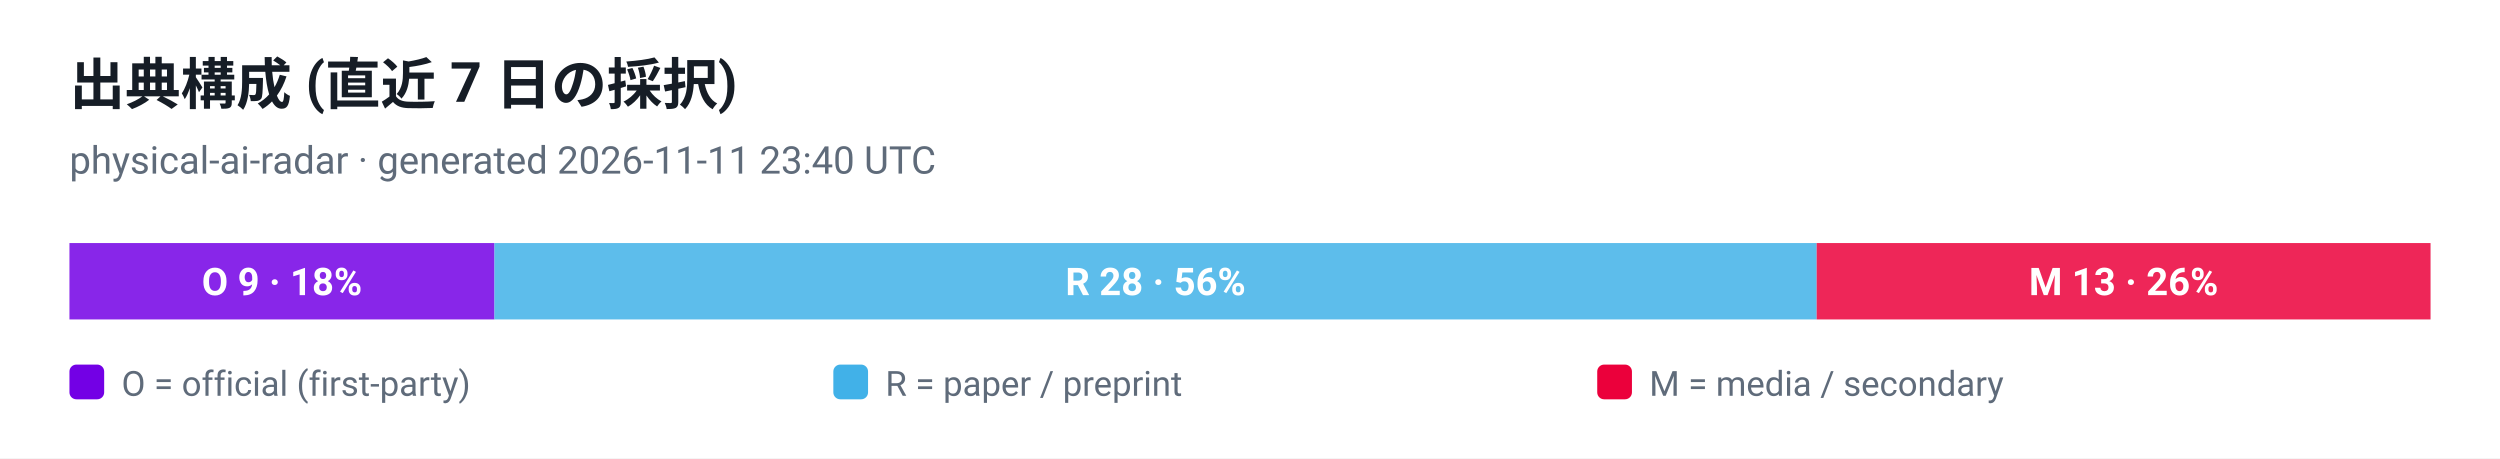
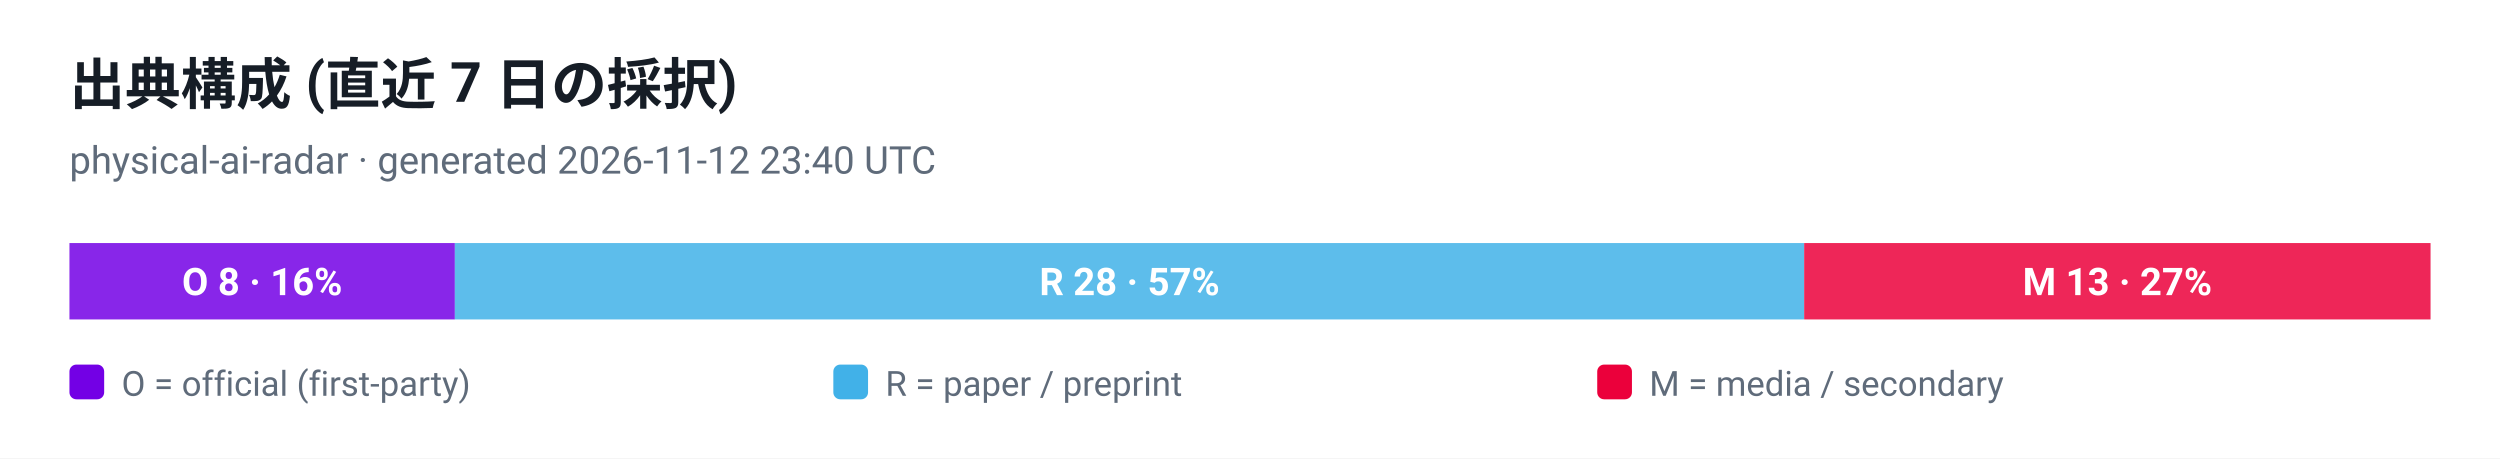
<svg xmlns="http://www.w3.org/2000/svg" viewBox="0 0 720 132" width="720" height="132" role="img" aria-label="出典構成 (直近 7 日の採択)">
  <style>
  .plate { fill: #ffffff }
  .ink { fill: #161d26 }
  .muted { fill: #5f6b7a }
  .grid { stroke: #e3e9ef }
  @media (prefers-color-scheme: dark) {
    .plate { fill: #0d1117 }
    .ink { fill: #e6edf3 }
    .muted { fill: #8b949e }
    .grid { stroke: #30363d }
  }
</style>
  <rect class="plate" width="720" height="132" />
  <text x="20" y="30" font-family="ui-sans-serif, -apple-system, 'Segoe UI', Roboto, Helvetica, Arial, sans-serif" font-size="16" font-weight="700" class="ink">出典構成 (直近 7 日の採択)</text>
-   <text x="20" y="50" font-family="ui-sans-serif, -apple-system, 'Segoe UI', Roboto, Helvetica, Arial, sans-serif" font-size="11" class="muted">physical-ai-radar · generated 2026-11-11 23:40 UTC</text>
-   <rect x="20.0" y="70" width="122.4" height="22" fill="#7300e5" fill-opacity="0.85" />
-   <text x="81.2" y="85" text-anchor="middle" font-family="ui-sans-serif, -apple-system, 'Segoe UI', Roboto, Helvetica, Arial, sans-serif" font-size="11" font-weight="700" fill="#ffffff">O 9 · 18%</text>
-   <rect x="142.4" y="70" width="380.8" height="22" fill="#41b1e8" fill-opacity="0.85" />
-   <text x="332.8" y="85" text-anchor="middle" font-family="ui-sans-serif, -apple-system, 'Segoe UI', Roboto, Helvetica, Arial, sans-serif" font-size="11" font-weight="700" fill="#ffffff">R 28 · 56%</text>
-   <rect x="523.2" y="70" width="176.8" height="22" fill="#eb003b" fill-opacity="0.85" />
-   <text x="611.6" y="85" text-anchor="middle" font-family="ui-sans-serif, -apple-system, 'Segoe UI', Roboto, Helvetica, Arial, sans-serif" font-size="11" font-weight="700" fill="#ffffff">M 13 · 26%</text>
+   <text x="20" y="50" font-family="ui-sans-serif, -apple-system, 'Segoe UI', Roboto, Helvetica, Arial, sans-serif" font-size="11" class="muted">physical-ai-radar · generated 2026-11-12 23:40 UTC</text>
+   <rect x="20.0" y="70" width="111.0" height="22" fill="#7300e5" fill-opacity="0.85" />
+   <text x="75.5" y="85" text-anchor="middle" font-family="ui-sans-serif, -apple-system, 'Segoe UI', Roboto, Helvetica, Arial, sans-serif" font-size="11" font-weight="700" fill="#ffffff">O 8 · 16%</text>
+   <rect x="131.0" y="70" width="388.6" height="22" fill="#41b1e8" fill-opacity="0.85" />
+   <text x="325.3" y="85" text-anchor="middle" font-family="ui-sans-serif, -apple-system, 'Segoe UI', Roboto, Helvetica, Arial, sans-serif" font-size="11" font-weight="700" fill="#ffffff">R 28 · 57%</text>
+   <rect x="519.6" y="70" width="180.4" height="22" fill="#eb003b" fill-opacity="0.85" />
+   <text x="609.8" y="85" text-anchor="middle" font-family="ui-sans-serif, -apple-system, 'Segoe UI', Roboto, Helvetica, Arial, sans-serif" font-size="11" font-weight="700" fill="#ffffff">M 13 · 27%</text>
  <rect x="20" y="105" width="10" height="10" rx="2" fill="#7300e5" />
  <text x="35" y="114" font-family="ui-sans-serif, -apple-system, 'Segoe UI', Roboto, Helvetica, Arial, sans-serif" font-size="10" fill="#5f6b7a">O = official (first-party)</text>
  <rect x="240" y="105" width="10" height="10" rx="2" fill="#41b1e8" />
  <text x="255" y="114" font-family="ui-sans-serif, -apple-system, 'Segoe UI', Roboto, Helvetica, Arial, sans-serif" font-size="10" fill="#5f6b7a">R = paper / preprint</text>
  <rect x="460" y="105" width="10" height="10" rx="2" fill="#eb003b" />
  <text x="475" y="114" font-family="ui-sans-serif, -apple-system, 'Segoe UI', Roboto, Helvetica, Arial, sans-serif" font-size="10" fill="#5f6b7a">M = media / secondary</text>
</svg>
